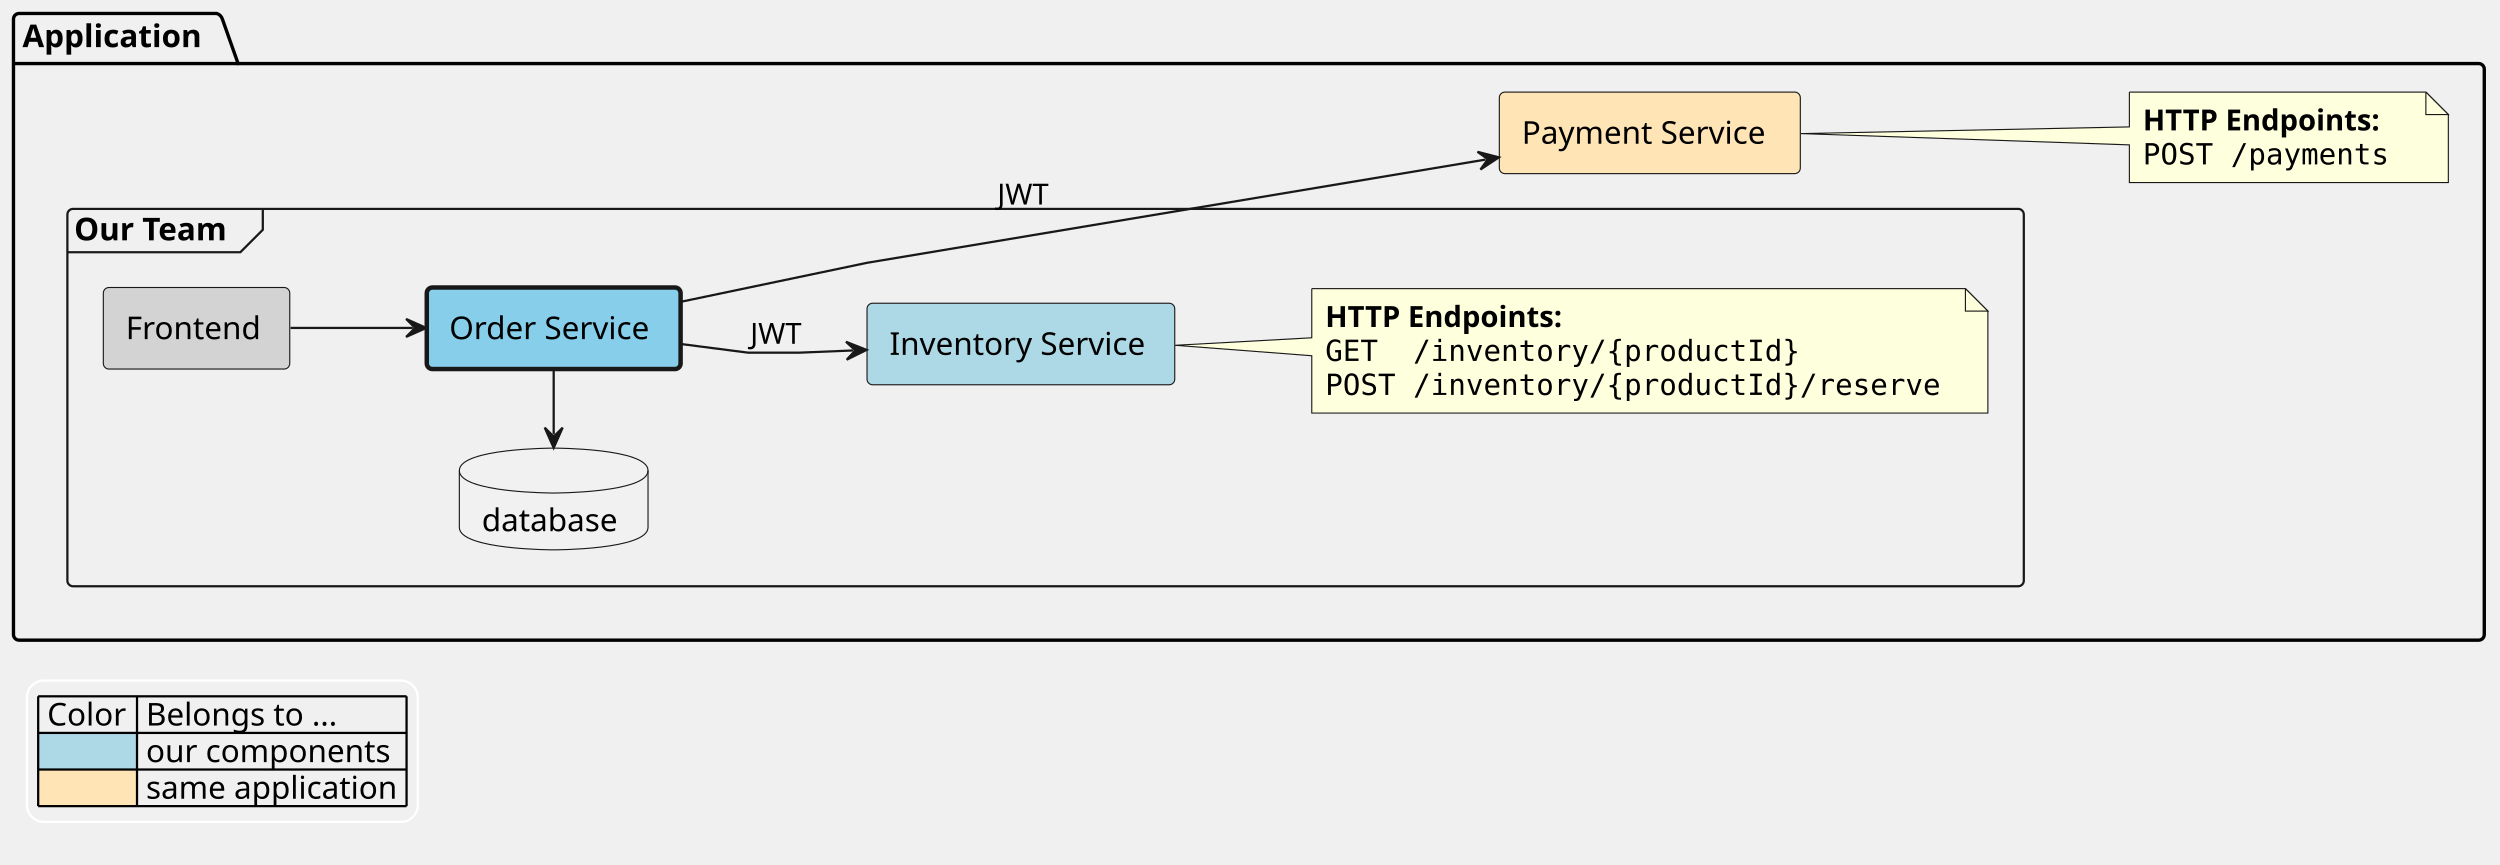
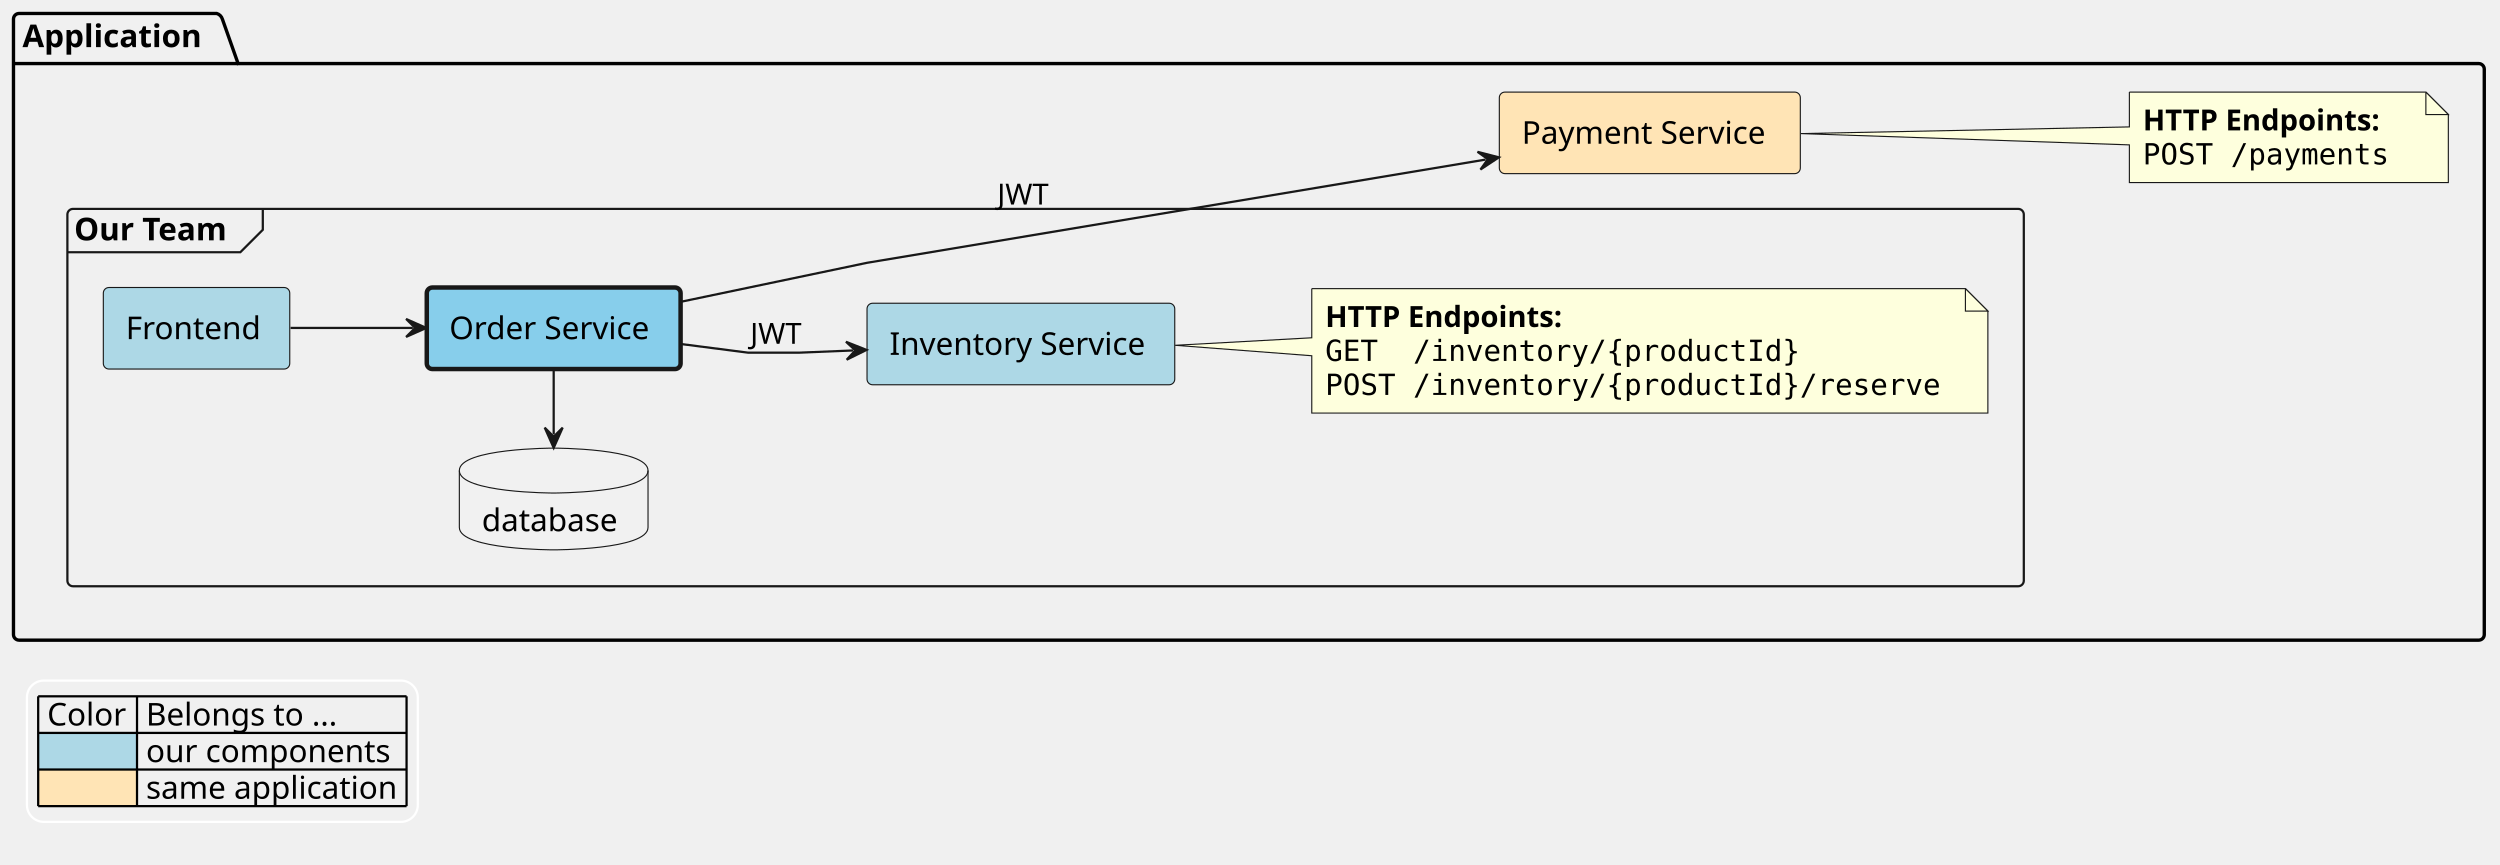
<svg xmlns="http://www.w3.org/2000/svg" contentStyleType="text/css" height="385px" preserveAspectRatio="none" style="width:1113px;height:385px;background:#FFFFFF;" version="1.1" viewBox="0 0 1113 385" width="1113px" zoomAndPan="magnify">
  <defs />
  <g>
    <g id="cluster_Application">
      <path d="M8.5,6 L96.5,6 A3.75,3.75 0 0 1 99,8.5 L106,28.297 L1103.5,28.297 A2.5,2.5 0 0 1 1106,30.797 L1106,282.5 A2.5,2.5 0 0 1 1103.5,285 L8.5,285 A2.5,2.5 0 0 1 6,282.5 L6,8.5 A2.5,2.5 0 0 1 8.5,6 " fill="none" style="stroke:#000000;stroke-width:1.5;" />
      <line style="stroke:#000000;stroke-width:1.5;" x1="6" x2="106" y1="28.297" y2="28.297" />
      <text fill="#000000" font-family="sans-serif" font-size="14" font-weight="bold" lengthAdjust="spacing" textLength="87" x="10" y="20.995">Application</text>
    </g>
    <g id="cluster_Our Team">
      <rect fill="none" height="168" rx="2.5" ry="2.5" style="stroke:#181818;stroke-width:1.0;" width="871" x="30" y="93" />
      <path d="M117,93 L117,102.297 L107,112.297 L30,112.297 " fill="none" style="stroke:#181818;stroke-width:1.0;" />
      <text fill="#000000" font-family="sans-serif" font-size="14" font-weight="bold" lengthAdjust="spacing" textLength="77" x="33" y="106.995">Our Team</text>
    </g>
    <g id="elem_application__payment_service">
      <rect fill="#FFE4B5" height="36.297" rx="2.5" ry="2.5" style="stroke:#181818;stroke-width:0.5;" width="134" x="667.5" y="41" />
      <text fill="#000000" font-family="sans-serif" font-size="14" lengthAdjust="spacing" textLength="114" x="677.5" y="63.995">Payment Service</text>
    </g>
    <g id="elem_GMN12">
      <path d="M948,41 L948,56.5 L801.73,59.47 L948,64.5 L948,81.266 A0,0 0 0 0 948,81.266 L1090,81.266 A0,0 0 0 0 1090,81.266 L1090,51 L1080,41 L948,41 A0,0 0 0 0 948,41 " fill="#FEFFDD" style="stroke:#181818;stroke-width:0.5;" />
      <path d="M1080,41 L1080,51 L1090,51 L1080,41 " fill="#FEFFDD" style="stroke:#181818;stroke-width:0.5;" />
      <text fill="#000000" font-family="sans-serif" font-size="13" font-weight="bold" lengthAdjust="spacing" textLength="121" x="954" y="58.067">HTTP Endpoints:</text>
      <text fill="#000000" font-family="monospace" font-size="13" lengthAdjust="spacing" textLength="112" x="954" y="73.2">POST /payments</text>
    </g>
    <g id="elem_application__team__frontend">
-       <rect fill="#D3D3D3" height="36.297" rx="2.5" ry="2.5" style="stroke:#181818;stroke-width:0.5;" width="83" x="46" y="128" />
+       <rect fill="#ADD8E6" height="36.297" rx="2.5" ry="2.5" style="stroke:#181818;stroke-width:0.5;" width="83" x="46" y="128" />
      <text fill="#000000" font-family="sans-serif" font-size="14" lengthAdjust="spacing" textLength="63" x="56" y="150.995">Frontend</text>
    </g>
    <g id="elem_application__team__order_service">
      <rect fill="#87CEEB" height="36.297" rx="2.5" ry="2.5" style="stroke:#181818;stroke-width:2.0;" width="113" x="190" y="128" />
      <text fill="#000000" font-family="sans-serif" font-size="14" lengthAdjust="spacing" textLength="93" x="200" y="150.995">Order Service</text>
    </g>
    <g id="elem_application__team__order_database">
      <path d="M204.5,209.5 C204.5,199.5 246.5,199.5 246.5,199.5 C246.5,199.5 288.5,199.5 288.5,209.5 L288.5,234.797 C288.5,244.797 246.5,244.797 246.5,244.797 C246.5,244.797 204.5,244.797 204.5,234.797 L204.5,209.5 " fill="#F1F1F1" style="stroke:#181818;stroke-width:0.5;" />
      <path d="M204.5,209.5 C204.5,219.5 246.5,219.5 246.5,219.5 C246.5,219.5 288.5,219.5 288.5,209.5 " fill="none" style="stroke:#181818;stroke-width:0.5;" />
      <text fill="#000000" font-family="sans-serif" font-size="14" lengthAdjust="spacing" textLength="64" x="214.5" y="236.495">database</text>
    </g>
    <g id="elem_application__team__inventory_service">
      <rect fill="#ADD8E6" height="36.297" rx="2.5" ry="2.5" style="stroke:#181818;stroke-width:0.5;" width="137" x="386" y="135" />
      <text fill="#000000" font-family="sans-serif" font-size="14" lengthAdjust="spacing" textLength="117" x="396" y="157.995">Inventory Service</text>
    </g>
    <g id="elem_GMN8">
      <path d="M584,128.5 L584,150.38 L523.15,153.73 L584,158.38 L584,183.898 A0,0 0 0 0 584,183.898 L885,183.898 A0,0 0 0 0 885,183.898 L885,138.5 L875,128.5 L584,128.5 A0,0 0 0 0 584,128.5 " fill="#FEFFDD" style="stroke:#181818;stroke-width:0.5;" />
      <path d="M875,128.5 L875,138.5 L885,138.5 L875,128.5 " fill="#FEFFDD" style="stroke:#181818;stroke-width:0.5;" />
      <text fill="#000000" font-family="sans-serif" font-size="13" font-weight="bold" lengthAdjust="spacing" textLength="121" x="590" y="145.567">HTTP Endpoints:</text>
      <text fill="#000000" font-family="monospace" font-size="13" lengthAdjust="spacing" textLength="216" x="590" y="160.7">GET  /inventory/{productId}</text>
      <text fill="#000000" font-family="monospace" font-size="13" lengthAdjust="spacing" textLength="280" x="590" y="175.833">POST /inventory/{productId}/reserve</text>
    </g>
    <g id="link_application__team__frontend_application__team__order_service">
      <path d="M129.34,146 C147.78,146 163.86,146 183.79,146 " fill="none" id="application__team__frontend-to-application__team__order_service" style="stroke:#181818;stroke-width:1.0;" />
      <polygon fill="#181818" points="189.79,146,180.79,142,184.79,146,180.79,150,189.79,146" style="stroke:#181818;stroke-width:1.0;" />
    </g>
    <g id="link_application__team__order_database_application__team__order_service">
      <path d="M246.5,193.38 C246.5,193.38 246.5,171.33 246.5,171.33 C246.5,171.33 246.5,168.2 246.5,164.14 " fill="none" id="application__team__order_database-backto-application__team__order_service" style="stroke:#181818;stroke-width:1.0;" />
      <polygon fill="#181818" points="246.5,199.38,250.5,190.38,246.5,194.38,242.5,190.38,246.5,199.38" style="stroke:#181818;stroke-width:1.0;" />
    </g>
    <g id="link_application__team__order_service_application__team__inventory_service">
      <path d="M303.1,153.15 C319.43,155.25 333,157 333,157 C333,157 356,157 356,157 C356,157 363.155,156.705 379.785,156.025 " fill="none" id="application__team__order_service-to-application__team__inventory_service" style="stroke:#181818;stroke-width:1.0;" />
      <polygon fill="#181818" points="385.78,155.78,376.624,152.151,380.784,155.984,376.951,160.144,385.78,155.78" style="stroke:#181818;stroke-width:1.0;" />
      <text fill="#000000" font-family="sans-serif" font-size="13" lengthAdjust="spacing" textLength="21" x="334" y="153.067">JWT</text>
    </g>
    <g id="link_application__team__order_service_application__payment_service">
      <path d="M303.04,134.37 C341.57,126.3 386,117 386,117 C386,117 560.582,87.857 661.402,71.037 " fill="none" id="application__team__order_service-to-application__payment_service" style="stroke:#181818;stroke-width:1.0;" />
      <polygon fill="#181818" points="667.32,70.05,657.784,67.585,662.388,70.873,659.101,75.477,667.32,70.05" style="stroke:#181818;stroke-width:1.0;" />
      <text fill="#000000" font-family="sans-serif" font-size="13" lengthAdjust="spacing" textLength="21" x="444" y="91.067">JWT</text>
    </g>
    <rect fill="none" height="62.891" id="_legend" rx="7.5" ry="7.5" style="stroke:#FFFFFF;stroke-width:1.0;" width="174" x="12" y="303" />
    <text fill="#000000" font-family="sans-serif" font-size="14" lengthAdjust="spacing" textLength="36" x="21" y="322.995">Color</text>
    <text fill="#000000" font-family="sans-serif" font-size="14" lengthAdjust="spacing" textLength="91" x="65" y="322.995">Belongs to ...</text>
    <rect fill="#ADD8E6" height="16.297" style="stroke:none;stroke-width:1.0;" width="44" x="17" y="326.297" />
    <text fill="#000000" font-family="sans-serif" font-size="14" lengthAdjust="spacing" textLength="4" x="17" y="339.292"> </text>
    <text fill="#000000" font-family="sans-serif" font-size="14" lengthAdjust="spacing" textLength="115" x="65" y="339.292">our components</text>
    <rect fill="#FFE4B5" height="16.297" style="stroke:none;stroke-width:1.0;" width="44" x="17" y="342.594" />
    <text fill="#000000" font-family="sans-serif" font-size="14" lengthAdjust="spacing" textLength="4" x="17" y="355.589"> </text>
    <text fill="#000000" font-family="sans-serif" font-size="14" lengthAdjust="spacing" textLength="116" x="65" y="355.589">same application</text>
    <line style="stroke:#000000;stroke-width:1.0;" x1="17" x2="181" y1="310" y2="310" />
    <line style="stroke:#000000;stroke-width:1.0;" x1="17" x2="181" y1="326.297" y2="326.297" />
    <line style="stroke:#000000;stroke-width:1.0;" x1="17" x2="181" y1="342.594" y2="342.594" />
    <line style="stroke:#000000;stroke-width:1.0;" x1="17" x2="181" y1="358.891" y2="358.891" />
    <line style="stroke:#000000;stroke-width:1.0;" x1="17" x2="17" y1="310" y2="358.891" />
    <line style="stroke:#000000;stroke-width:1.0;" x1="61" x2="61" y1="310" y2="358.891" />
    <line style="stroke:#000000;stroke-width:1.0;" x1="181" x2="181" y1="310" y2="358.891" />
  </g>
</svg>
